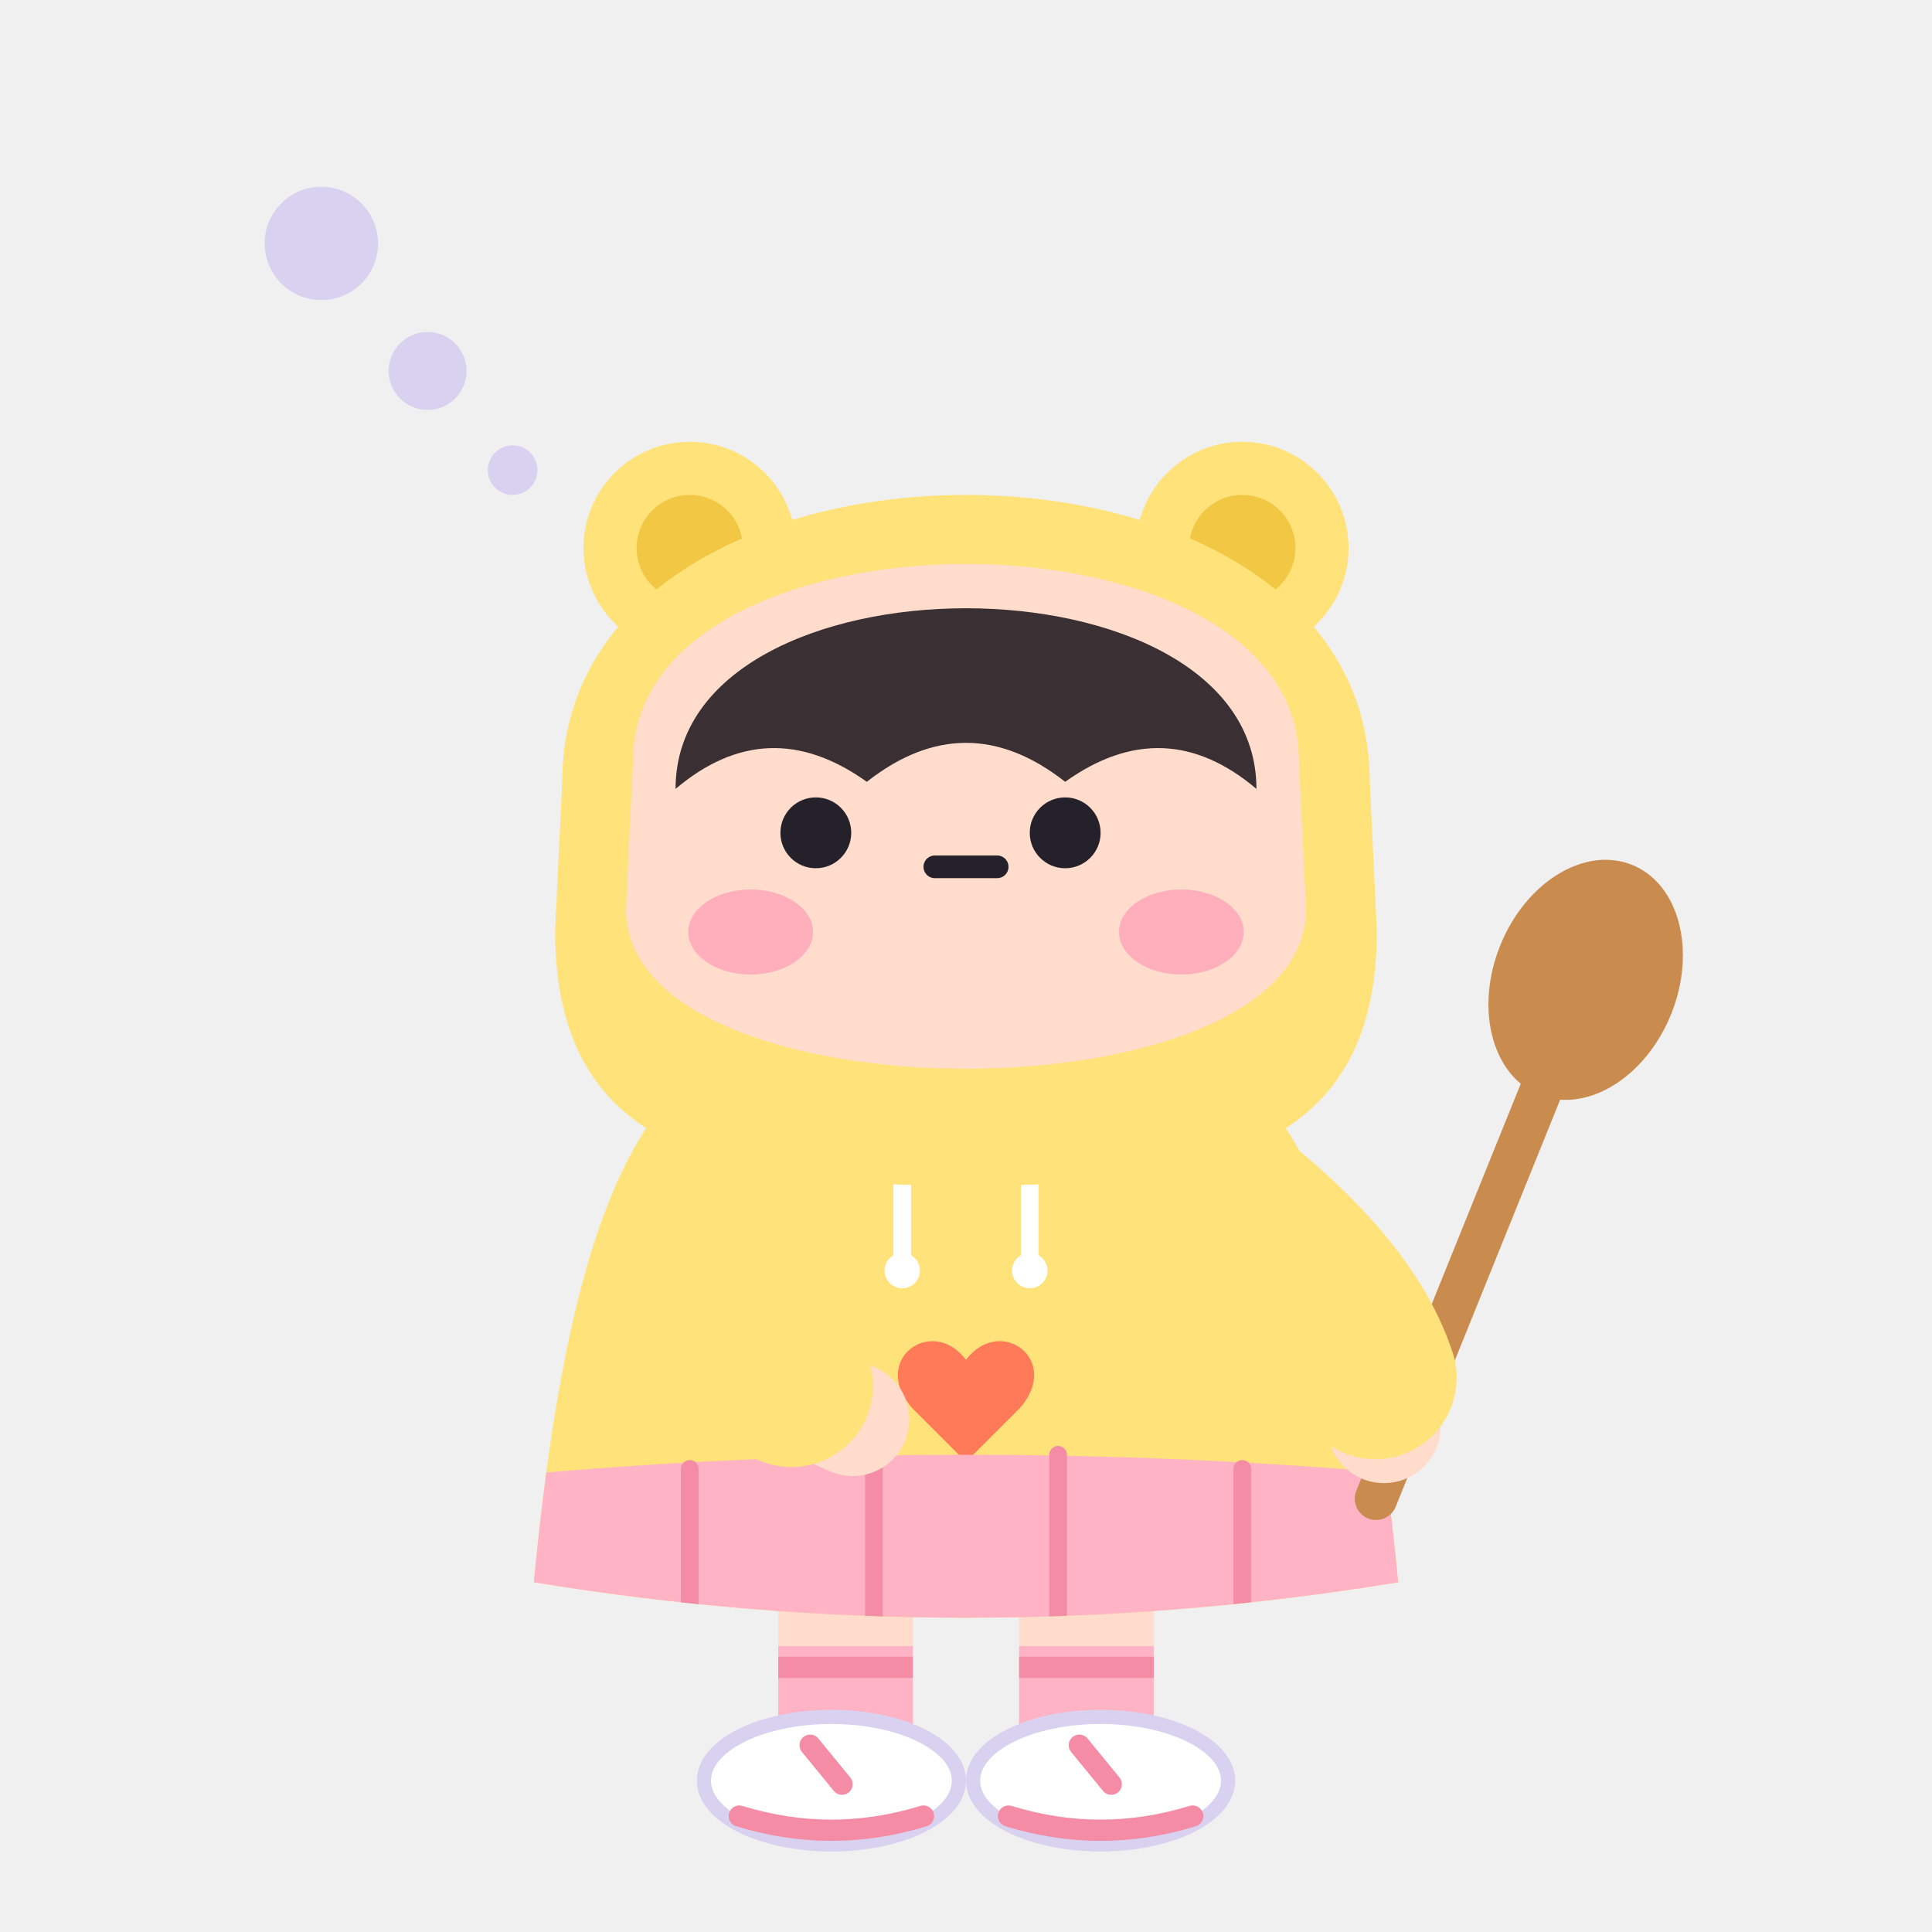
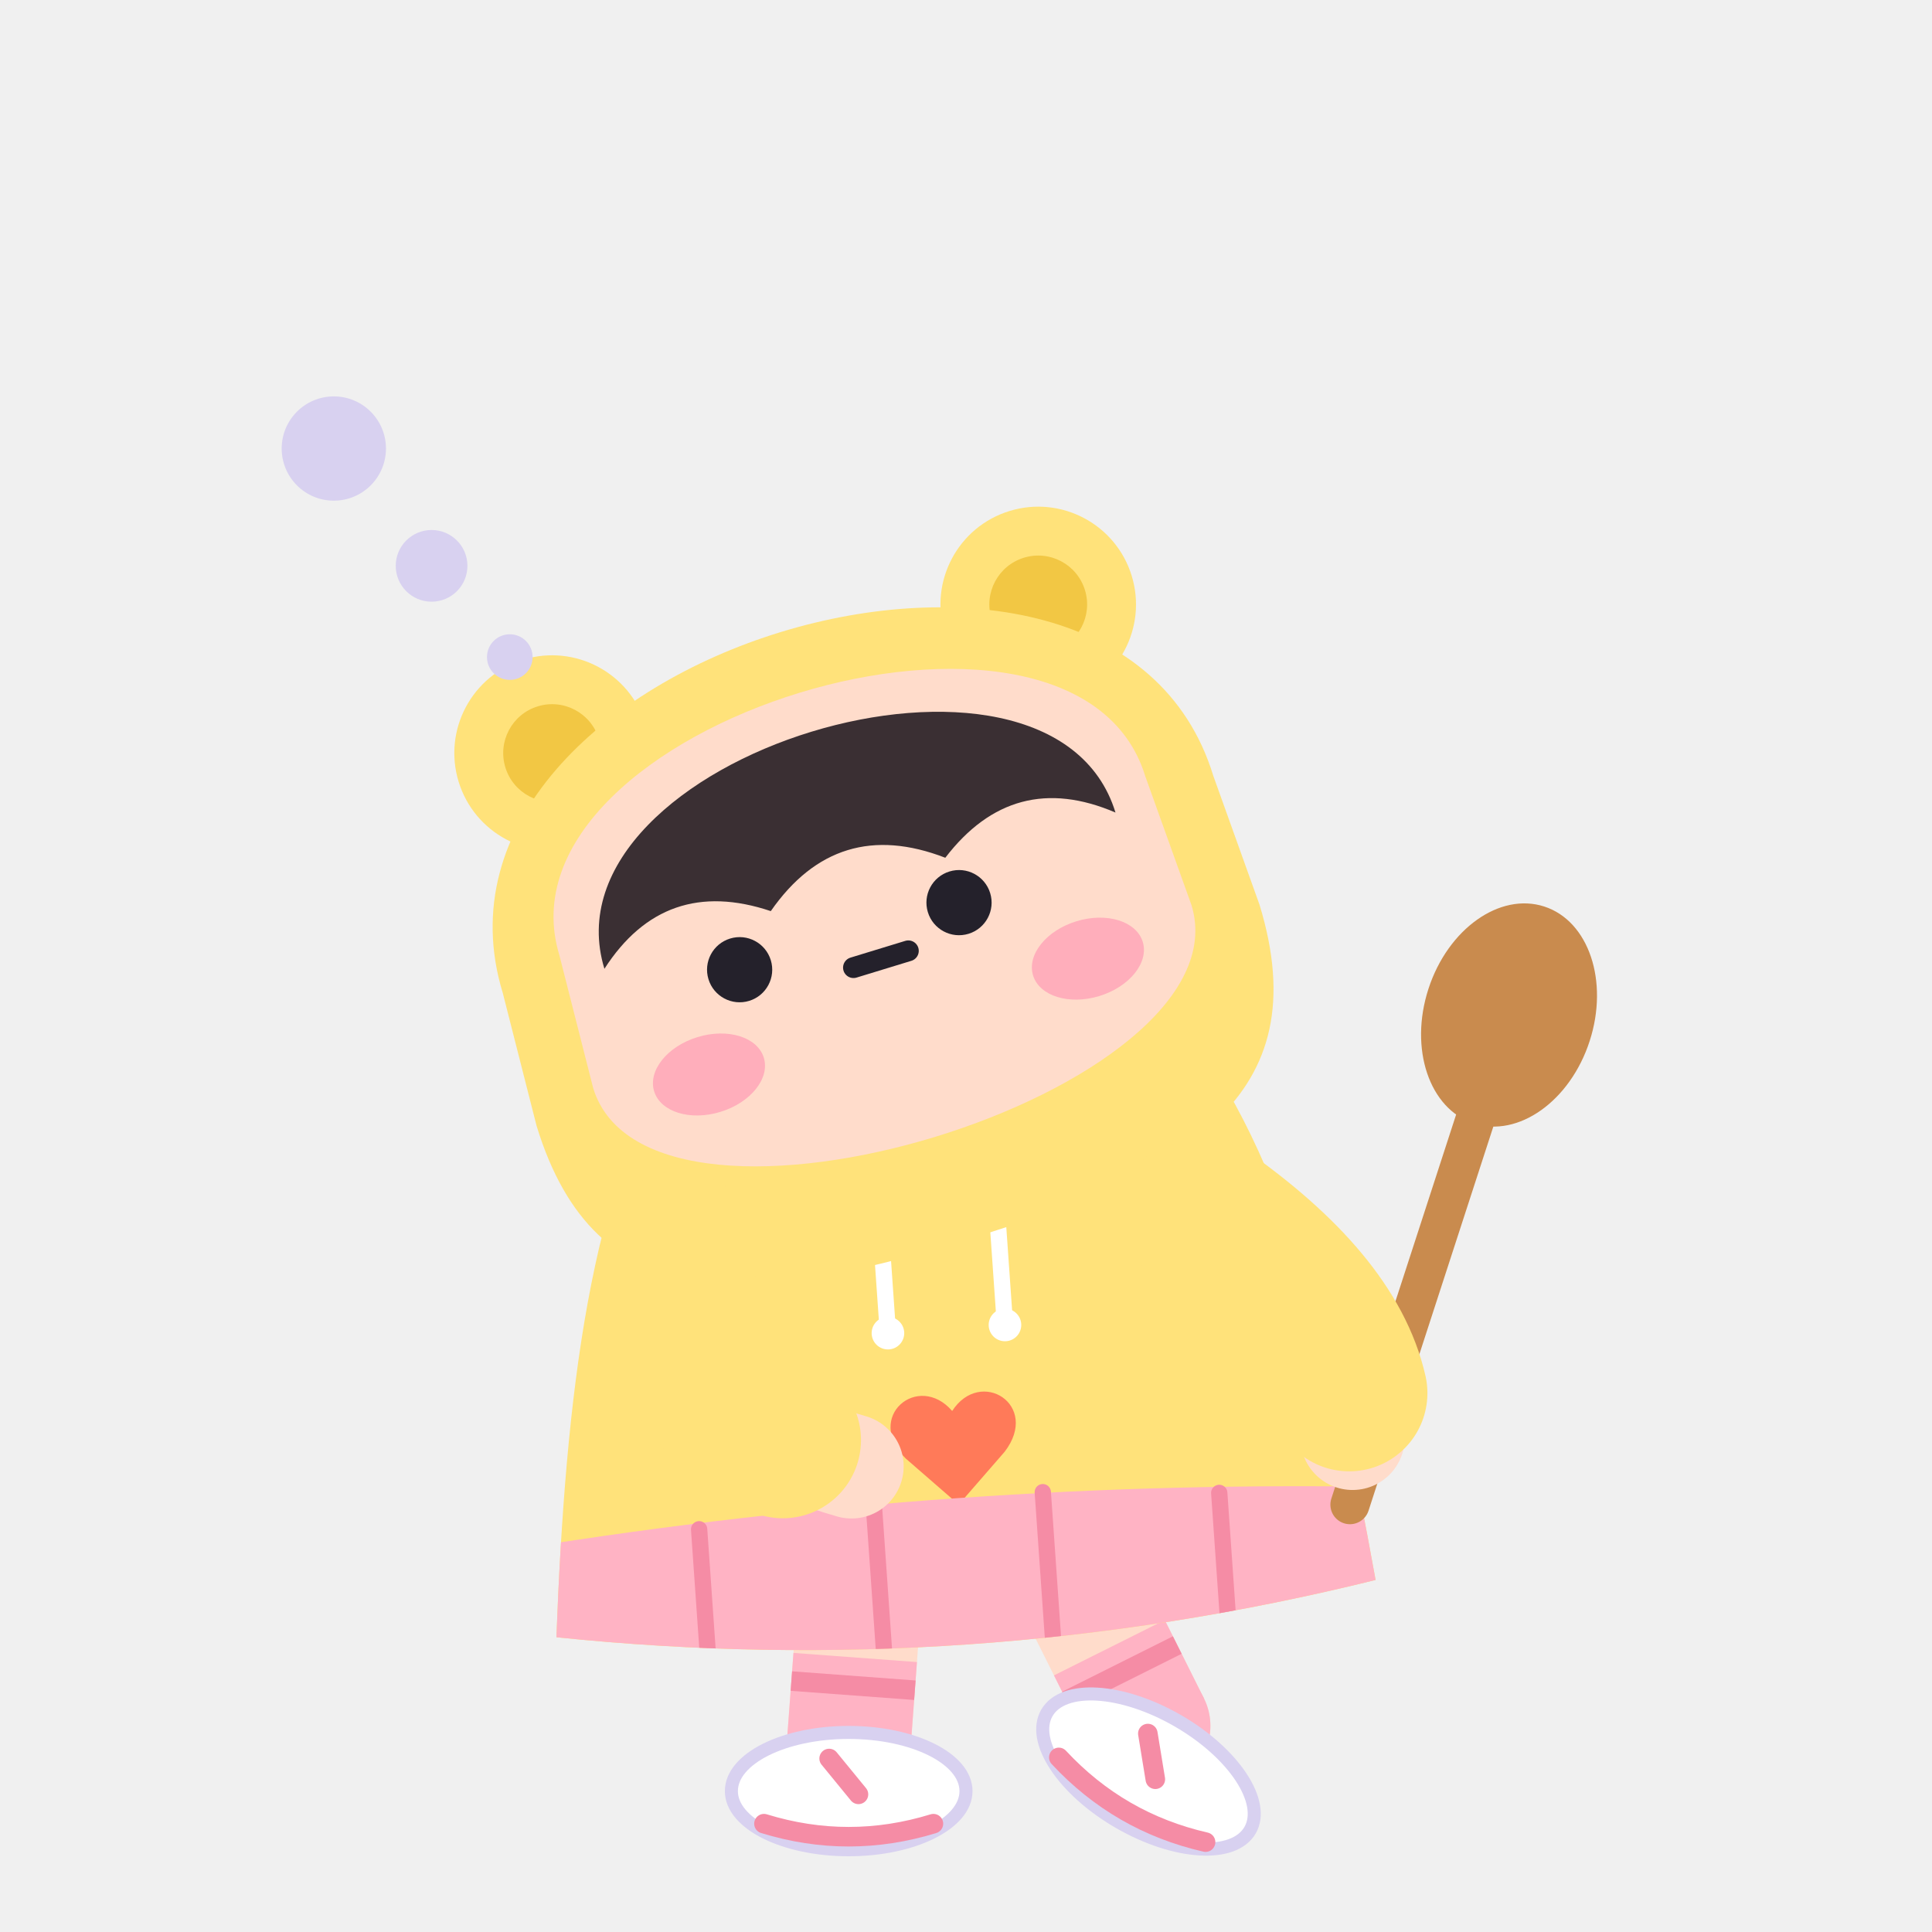
<svg xmlns="http://www.w3.org/2000/svg" viewBox="0 0 480 480" width="480" height="480">
-   <g transform="translate(240 460) scale(0.88) translate(-240 -460)">
-     <path d="M206 372 V424 M274 372 V424" stroke="#FFDCCB" stroke-width="38" stroke-linecap="round" />
-     <path d="M206 402 V426 M274 402 V426" stroke="#FFB3C4" stroke-width="38" stroke-linecap="butt" />
-     <path d="M187 408 h38 M255 408 h38" stroke="#F58CA5" stroke-width="6" />
-     <ellipse cx="202" cy="440" rx="36" ry="18" fill="#FFFFFF" stroke="#D8D1F0" stroke-width="4" />
-     <path d="M176 450 q26 8 52 0" stroke="#F58CA5" stroke-width="6" stroke-linecap="round" fill="none" />
-     <path d="M196 430 l9 11" stroke="#F58CA5" stroke-width="6" stroke-linecap="round" />
-     <ellipse cx="278" cy="440" rx="36" ry="18" fill="#FFFFFF" stroke="#D8D1F0" stroke-width="4" />
-     <path d="M252 450 q26 8 52 0" stroke="#F58CA5" stroke-width="6" stroke-linecap="round" fill="none" />
-     <path d="M272 430 l9 11" stroke="#F58CA5" stroke-width="6" stroke-linecap="round" />
-     <clipPath id="c10">
-       <path d="M180 232 C142 242 126 300 118 384 Q240 404 362 384 C354 300 338 242 300 232 Z" />
-     </clipPath>
-     <path d="M180 232 C142 242 126 300 118 384 Q240 404 362 384 C354 300 338 242 300 232 Z" fill="#FFE27A" />
-     <g clip-path="url(#c10)">
-       <path d="M222 262 v30 M258 262 v30" stroke="#FFFFFF" stroke-width="5" stroke-linecap="round" />
-       <circle cx="222" cy="296" r="5" fill="#FFFFFF" />
-       <circle cx="258" cy="296" r="5" fill="#FFFFFF" />
-       <path transform="translate(240 326) scale(0.8)" d="M0 -6 c-12 -16 -34 0 -19 17 l19 19 l19 -19 c15 -17 -7 -33 -19 -17 z" fill="#FF7A59" />
-       <path d="M110 354 Q240 342 370 354 V420 H110 Z" fill="#FFB3C4" />
-       <path d="M162 352 V410 M214 348 V410 M266 348 V410 M318 352 V410" stroke="#F58CA5" stroke-width="5" stroke-linecap="round" />
+   <g transform="translate(240 464) scale(0.88) translate(-240 -464)">
+     <g transform="translate(240 470) scale(0.92) translate(-240 -470)">
+       <g transform="translate(0 0)">
+         <path d="M208 372 L204 426" stroke="#FFDCCB" stroke-width="38" stroke-linecap="round" />
+         <path d="M206.0 399.0 L204 426" stroke="#FFB3C4" stroke-width="38" />
+         <circle cx="204" cy="426" r="19" fill="#FFB3C4" />
+         <path d="M224.308 409.044 L186.412 406.236" stroke="#F58CA5" stroke-width="6" />
+         <g transform="rotate(0 204 440)">
+           <ellipse cx="204" cy="440" rx="36" ry="18" fill="#FFFFFF" stroke="#D8D1F0" stroke-width="4" />
+           <path d="M178 450 q26 8 52 0" stroke="#F58CA5" stroke-width="6" stroke-linecap="round" fill="none" />
+           <path d="M198 430 l9 11" stroke="#F58CA5" stroke-width="6" stroke-linecap="round" />
+         </g>
+         <path d="M272 372 L296 420" stroke="#FFDCCB" stroke-width="38" stroke-linecap="round" />
+         <path d="M284.0 396.0 L296 420" stroke="#FFB3C4" stroke-width="38" />
+         <circle cx="296" cy="420" r="19" fill="#FFB3C4" />
+         <path d="M304.834 395.183 L270.846 412.177" stroke="#F58CA5" stroke-width="6" />
+         <g transform="rotate(30 296 434)">
+           <ellipse cx="296" cy="434" rx="36" ry="18" fill="#FFFFFF" stroke="#D8D1F0" stroke-width="4" />
+           <path d="M270 444 q26 8 52 0" stroke="#F58CA5" stroke-width="6" stroke-linecap="round" fill="none" />
+           <path d="M290 424 l9 11" stroke="#F58CA5" stroke-width="6" stroke-linecap="round" />
+         </g>
+         <g transform="translate(0 0) rotate(-4 240 384)">
+           <clipPath id="c10">
+             <path d="M164 206 C134 246 122 310 114 384 Q240 406 366 384 C358 310 346 246 316 206 Z" />
+           </clipPath>
+           <path d="M164 206 C134 246 122 310 114 384 Q240 406 366 384 C358 310 346 246 316 206 Z" fill="#FFE27A" />
+           <g clip-path="url(#c10)">
+             <path d="M222 268 v26 M258 268 v26" stroke="#FFFFFF" stroke-width="5" stroke-linecap="round" />
+             <circle cx="222" cy="298" r="5" fill="#FFFFFF" />
+             <circle cx="258" cy="298" r="5" fill="#FFFFFF" />
+             <path transform="translate(240 328) scale(0.8)" d="M0 -6 c-12 -16 -34 0 -19 17 l19 19 l19 -19 c15 -17 -7 -33 -19 -17 z" fill="#FF7A59" />
+             <path d="M106 356 Q240 344 374 356 V420 H106 Z" fill="#FFB3C4" />
+             <path d="M160 354 V410 M214 350 V410 M266 350 V410 M320 354 V410" stroke="#F58CA5" stroke-width="5" stroke-linecap="round" />
+           </g>
+           <g transform="rotate(-13 240 236)">
+             <circle cx="162" cy="92" r="30" fill="#FFE27A" />
+             <circle cx="318" cy="92" r="30" fill="#FFE27A" />
+             <circle cx="162" cy="92" r="15" fill="#F2C744" />
+             <circle cx="318" cy="92" r="15" fill="#F2C744" />
+             <path d="M126 158 C126 50 354 50 354 158 L356 200 C356 262 310 272 240 272 C170 272 124 262 124 200 Z" fill="#FFE27A" />
+             <path d="M146 152 C146 78 334 78 334 152 L336 194 C336 254 144 254 144 194 Z" fill="#FFDCCB" />
+             <path d="M158 160 C158 92 322 92 322 160 Q296 138 268 158 Q240 136 212 158 Q184 138 158 160 Z" fill="#3A2F33" />
+             <g transform="translate(240 178) scale(0.8) translate(-240 -262)">
+               <ellipse cx="164" cy="290" rx="22" ry="15" fill="#FF8FB1" opacity="0.6" />
+               <ellipse cx="316" cy="290" rx="22" ry="15" fill="#FF8FB1" opacity="0.6" />
+               <circle cx="187" cy="255" r="12.5" fill="#24212B" />
+               <circle cx="275" cy="255" r="12.5" fill="#24212B" />
+               <path d="M229 267 h22" stroke="#24212B" stroke-width="8" stroke-linecap="round" />
+             </g>
+           </g>
+           <g transform="rotate(22 368 340)">
+             <path d="M368 362 v-136" stroke="#C98B4E" stroke-width="12" stroke-linecap="round" />
+             <ellipse cx="368" cy="204" rx="26" ry="35" fill="#C98B4E" />
+           </g>
+           <path d="M320 268 Q367.0 306.0 362 340" stroke="#FFDCCB" stroke-width="32" stroke-linecap="round" fill="none" />
+           <path d="M320 268 Q357.6 298.4 361.92 326.24" stroke="#FFE27A" stroke-width="48" stroke-linecap="round" fill="none" />
+           <path d="M160 268 Q150.0 317.0 208 338" stroke="#FFDCCB" stroke-width="32" stroke-linecap="round" fill="none" />
+           <path d="M160 268 Q152.0 307.2 187.52 328.48" stroke="#FFE27A" stroke-width="48" stroke-linecap="round" fill="none" />
+         </g>
+       </g>
+       <circle cx="100" cy="92" r="7" fill="#D8D1F0" />
+       <circle cx="76" cy="64" r="11" fill="#D8D1F0" />
+       <circle cx="46" cy="28" r="16" fill="#D8D1F0" />
    </g>
-     <circle cx="162" cy="92" r="30" fill="#FFE27A" />
-     <circle cx="318" cy="92" r="30" fill="#FFE27A" />
-     <circle cx="162" cy="92" r="15" fill="#F2C744" />
-     <circle cx="318" cy="92" r="15" fill="#F2C744" />
-     <path d="M126 158 C126 50 354 50 354 158 L356 200 C356 262 310 272 240 272 C170 272 124 262 124 200 Z" fill="#FFE27A" />
-     <path d="M146 152 C146 78 334 78 334 152 L336 194 C336 254 144 254 144 194 Z" fill="#FFDCCB" />
-     <path d="M158 160 C158 92 322 92 322 160 Q296 138 268 158 Q240 136 212 158 Q184 138 158 160 Z" fill="#3A2F33" />
-     <g transform="translate(240 178) scale(0.8) translate(-240 -262)">
-       <ellipse cx="164" cy="290" rx="22" ry="15" fill="#FF8FB1" opacity="0.6" />
-       <ellipse cx="316" cy="290" rx="22" ry="15" fill="#FF8FB1" opacity="0.6" />
-       <circle cx="187" cy="255" r="12.5" fill="#24212B" />
-       <circle cx="275" cy="255" r="12.5" fill="#24212B" />
-       <path d="M229 267 h22" stroke="#24212B" stroke-width="8" stroke-linecap="round" />
-     </g>
-     <g transform="rotate(22 364 340)">
-       <path d="M364 362 v-136" stroke="#C98B4E" stroke-width="12" stroke-linecap="round" />
-       <ellipse cx="364" cy="204" rx="26" ry="35" fill="#C98B4E" />
-     </g>
-     <path d="M304 268 Q357.0 306.0 358 340" stroke="#FFDCCB" stroke-width="32" stroke-linecap="round" fill="none" />
-     <path d="M304 268 Q346.4 298.4 355.52 326.24" stroke="#FFE27A" stroke-width="46" stroke-linecap="round" fill="none" />
-     <path d="M176 268 Q158.0 317.0 208 338" stroke="#FFDCCB" stroke-width="32" stroke-linecap="round" fill="none" />
-     <path d="M176 268 Q161.6 307.2 190.72 328.48" stroke="#FFE27A" stroke-width="46" stroke-linecap="round" fill="none" />
-     <circle cx="112" cy="70" r="7" fill="#D8D1F0" />
-     <circle cx="88" cy="42" r="11" fill="#D8D1F0" />
-     <circle cx="58" cy="6" r="16" fill="#D8D1F0" />
  </g>
</svg>
